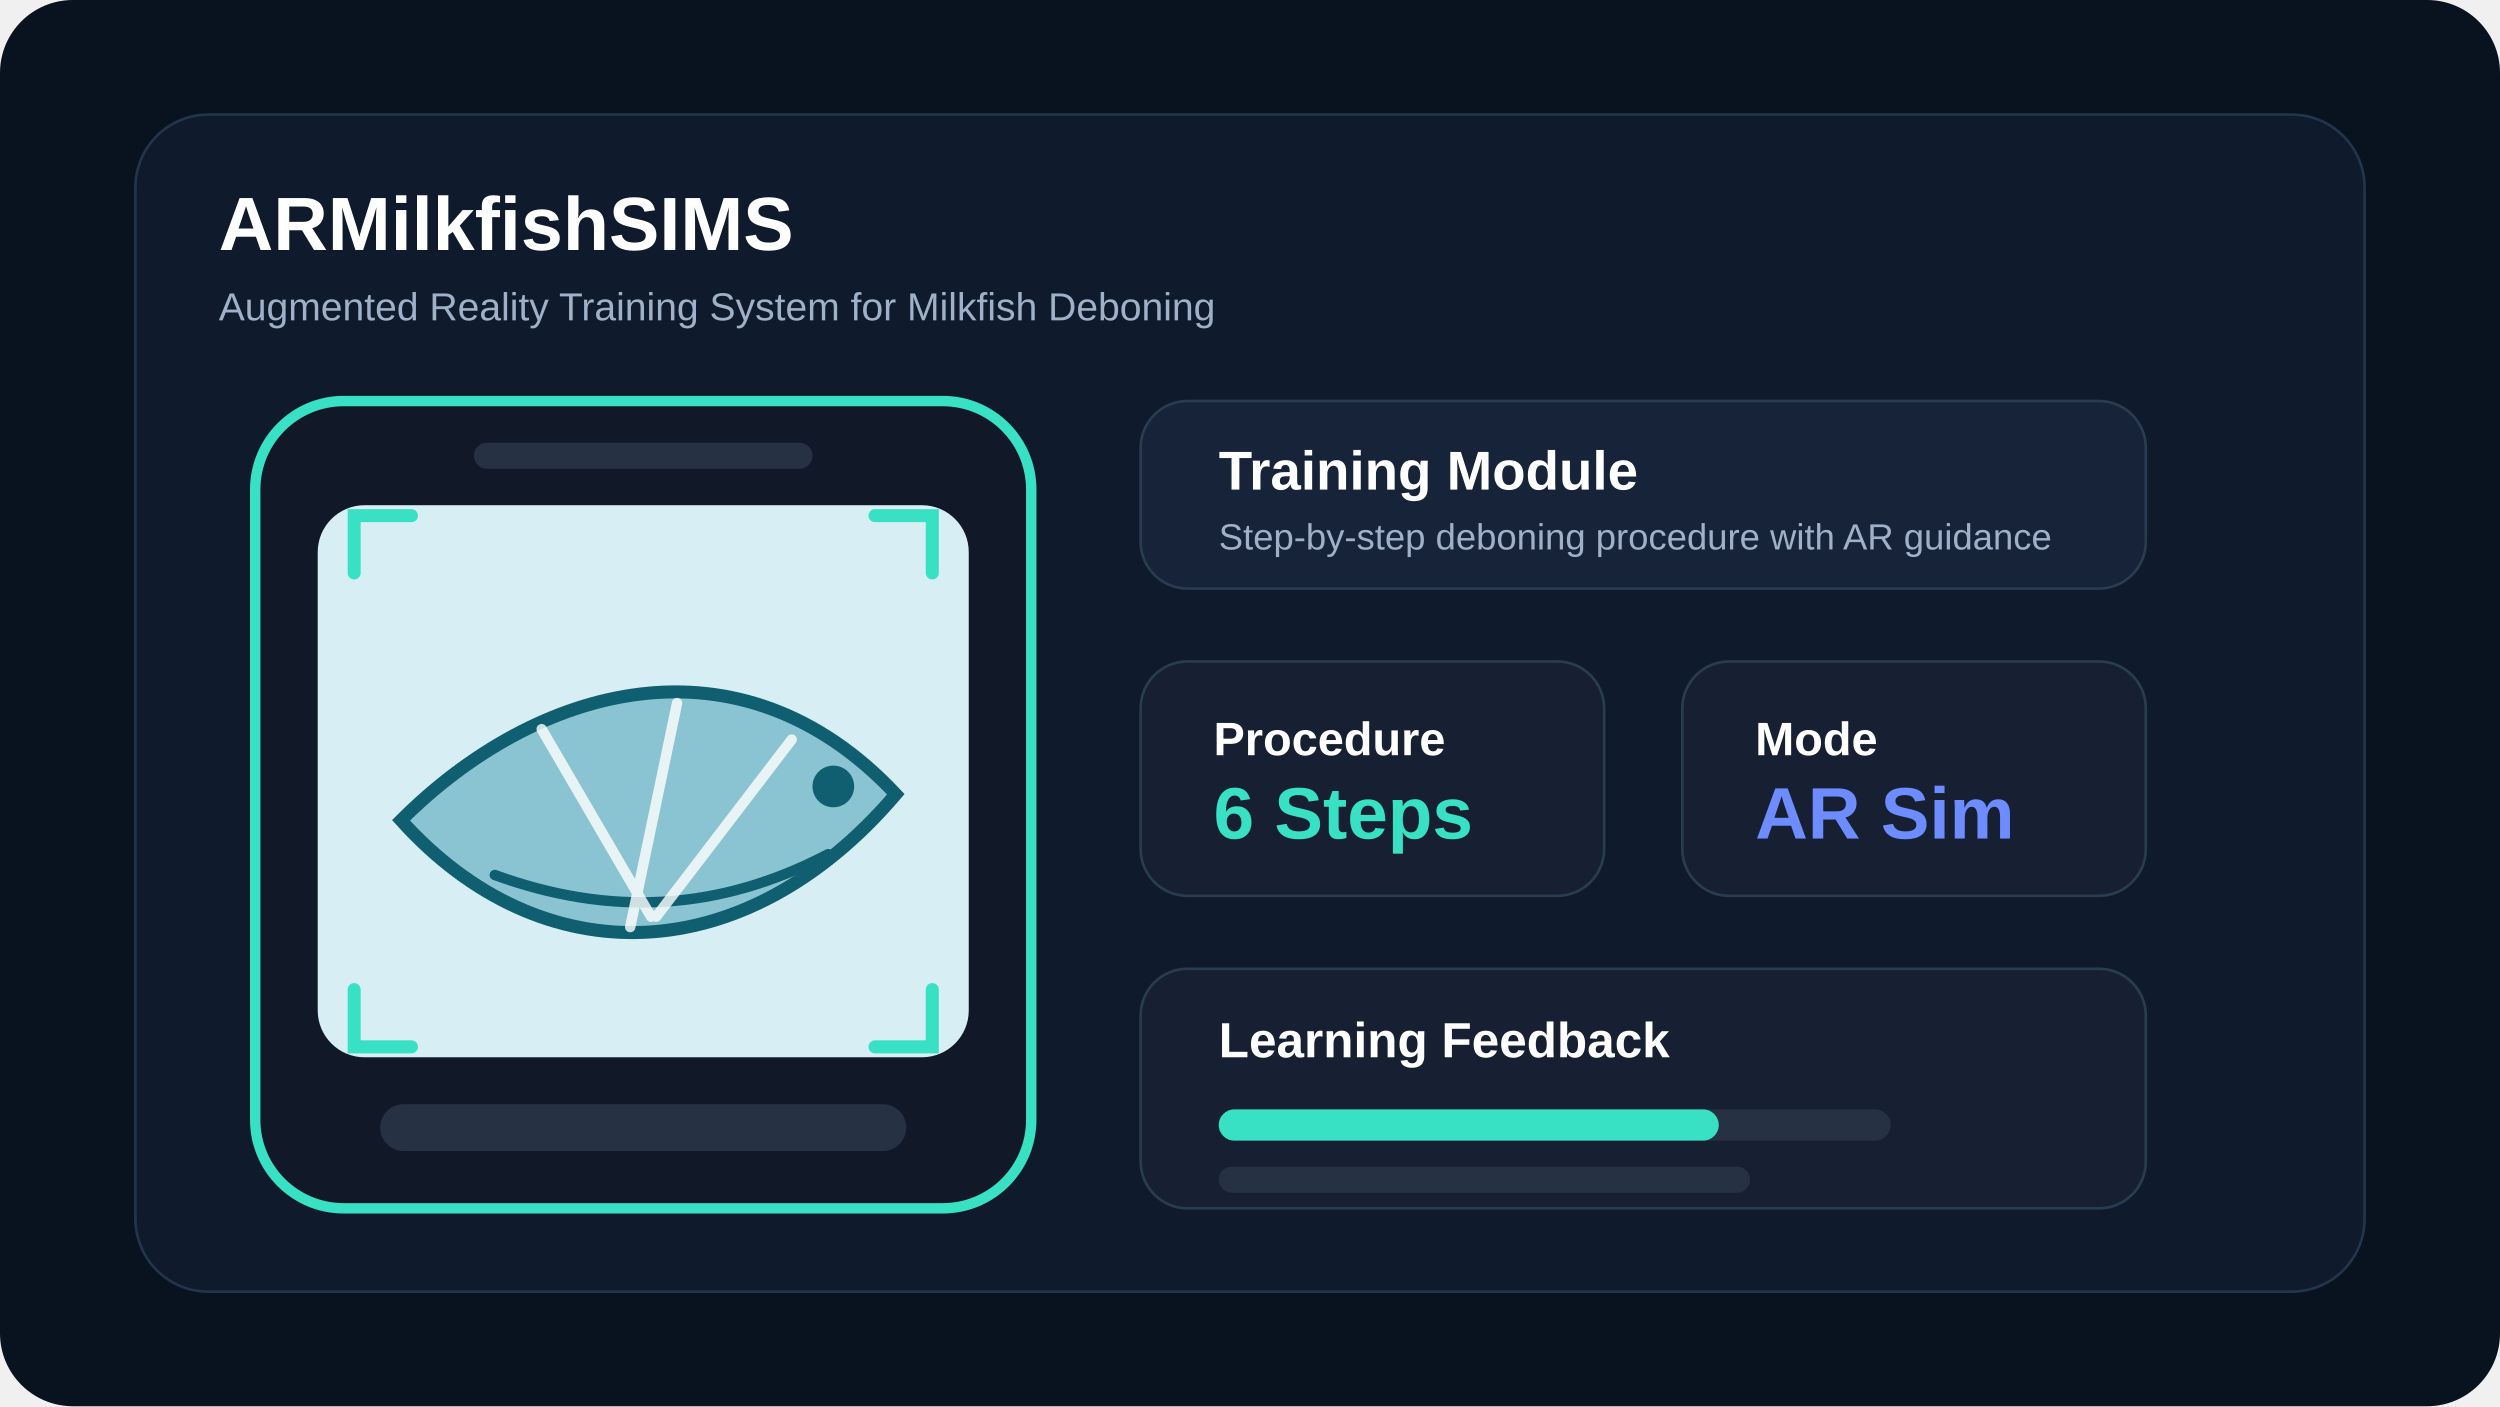
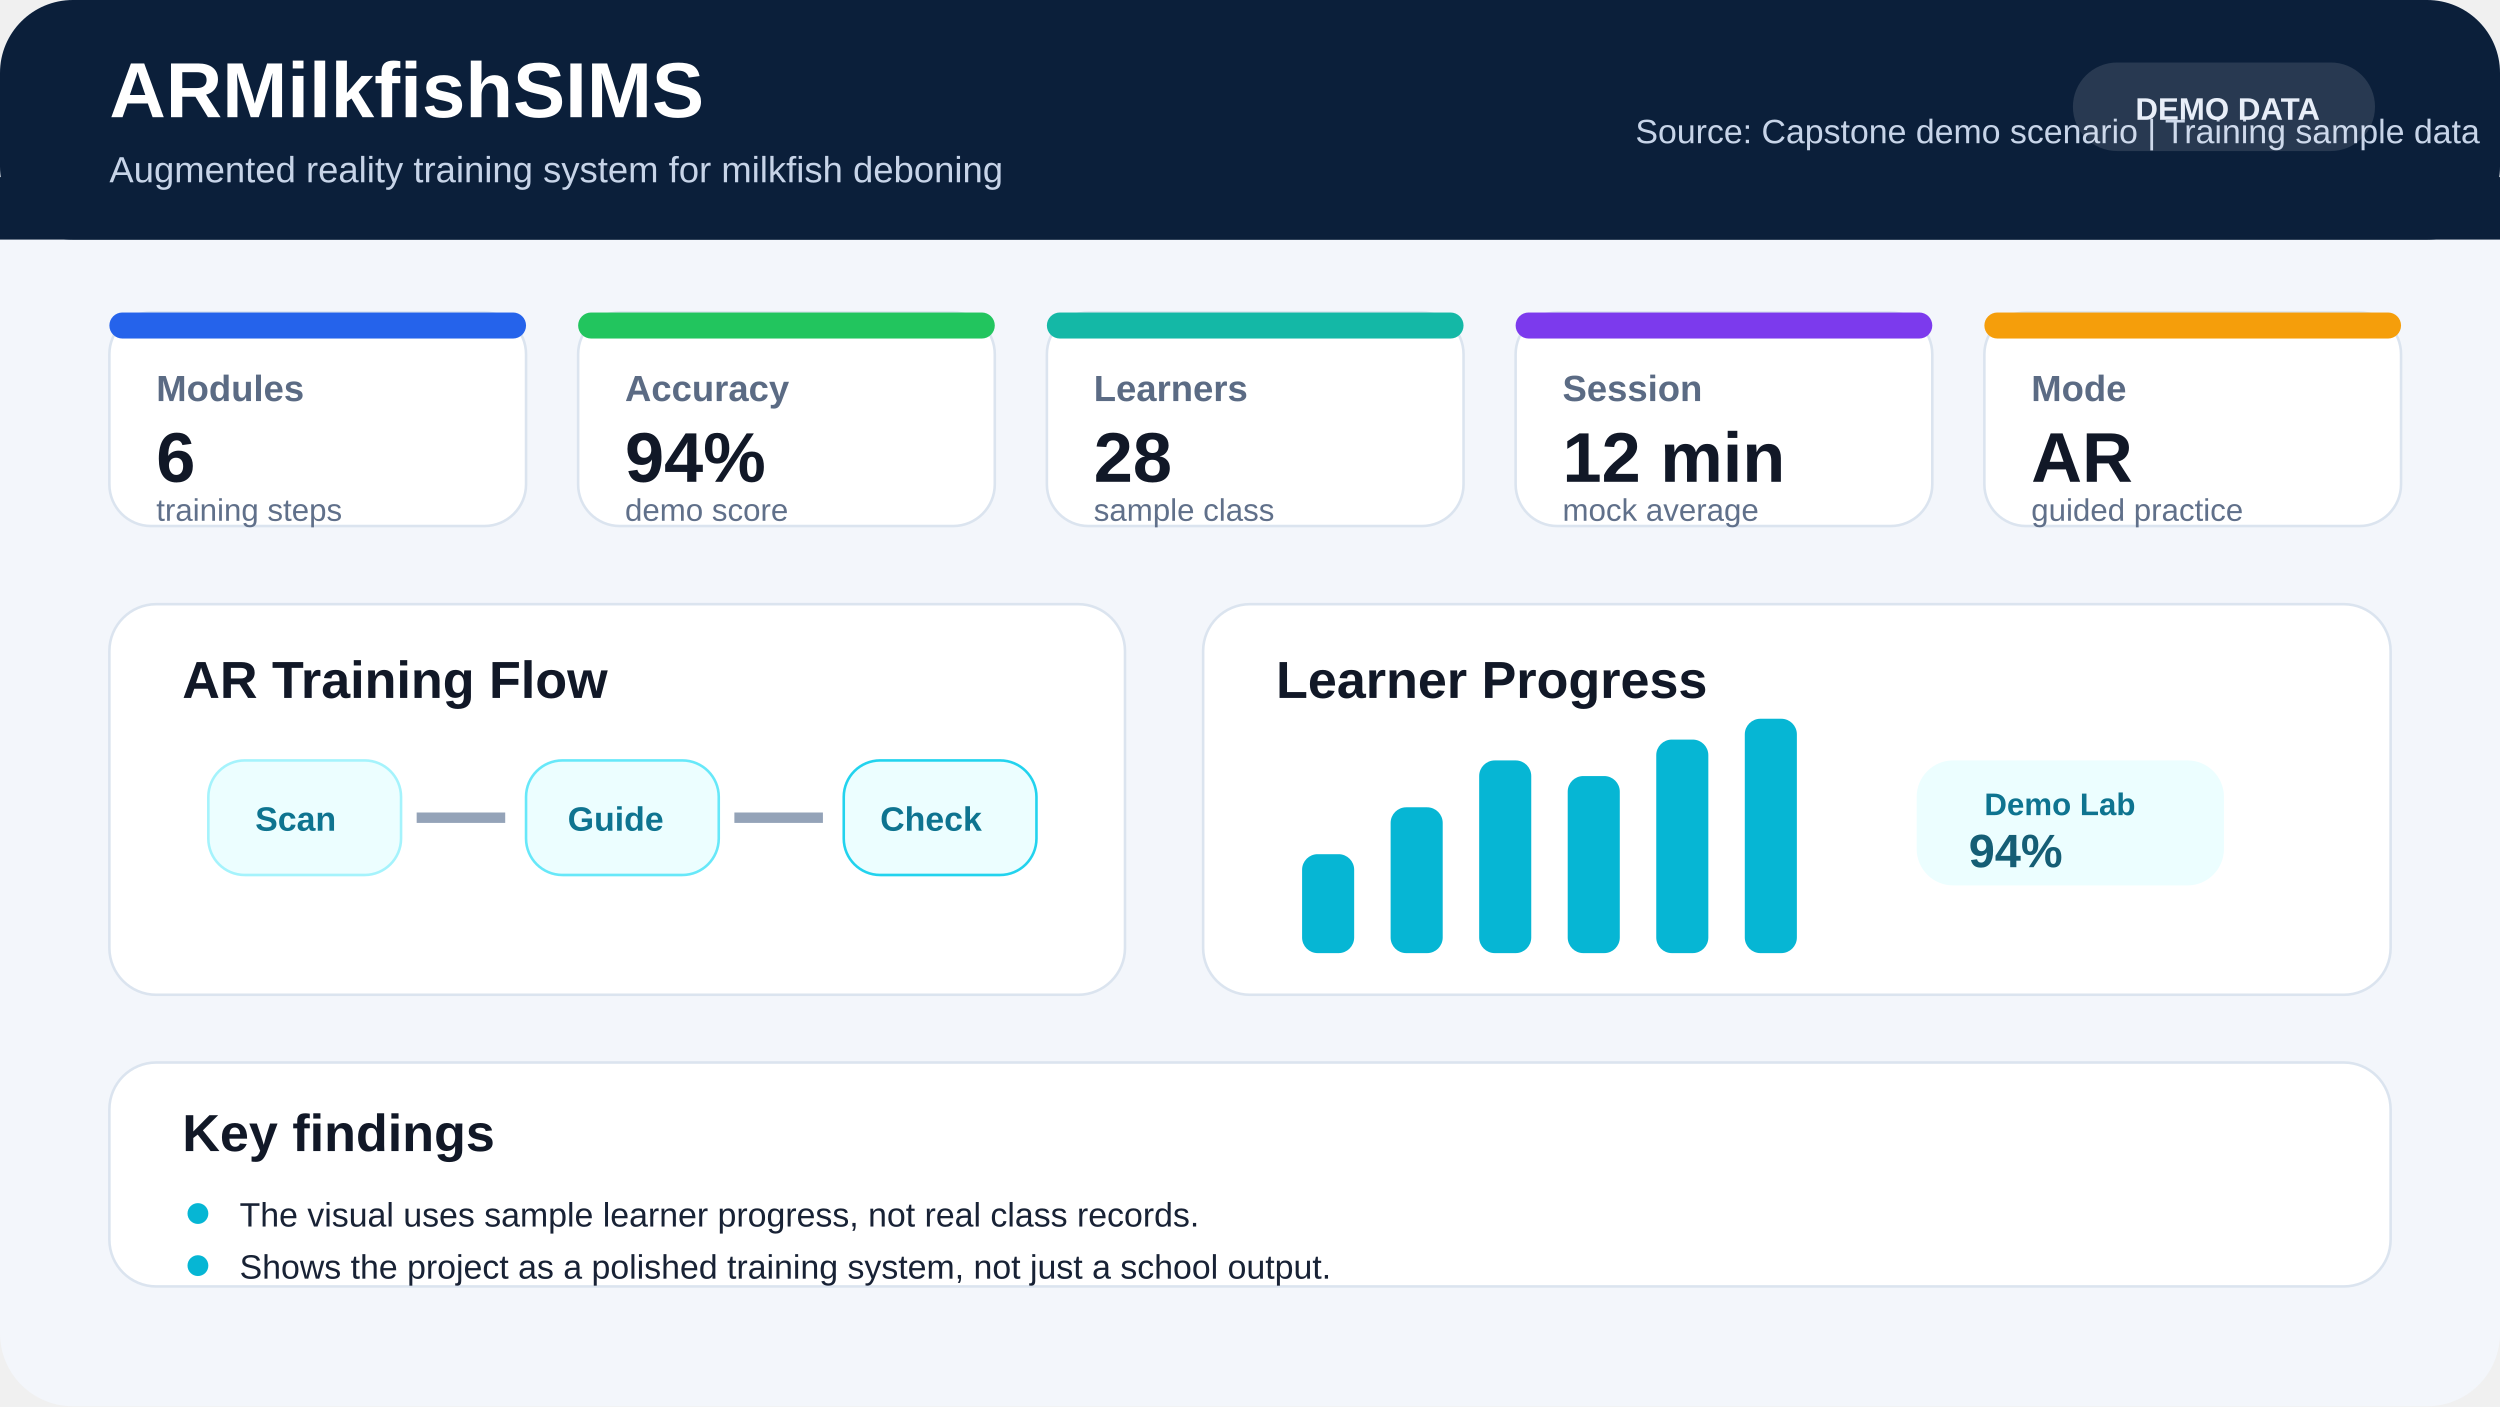
<svg xmlns="http://www.w3.org/2000/svg" viewBox="0 0 960 540" role="img" aria-labelledby="title desc">
-   <rect width="960" height="540" rx="28" fill="#08131f" />
-   <rect x="52" y="44" width="856" height="452" rx="28" fill="#0f1b2c" stroke="#22354c" />
-   <text x="84" y="96" fill="#ffffff" font-family="Arial, sans-serif" font-size="29" font-weight="800">ARMilkfishSIMS</text>
-   <text x="84" y="123" fill="#9fb0c8" font-family="Arial, sans-serif" font-size="15">Augmented Reality Training System for Milkfish Deboning</text>
-   <rect x="98" y="154" width="298" height="310" rx="34" fill="#111827" stroke="#38e1c4" stroke-width="4" />
-   <rect x="122" y="194" width="250" height="212" rx="18" fill="#d8eef5" />
-   <path d="M154 315c52-52 130-74 190-10-58 68-136 70-190 10Z" fill="#8ac4d3" stroke="#0f5f70" stroke-width="5" />
-   <circle cx="320" cy="302" r="8" fill="#0f5f70" />
-   <path d="M190 336c44 16 86 14 128-8" stroke="#0f5f70" stroke-width="4" fill="none" stroke-linecap="round" />
-   <path d="M208 280l42 72M260 270l-18 86M304 284l-52 68" stroke="#ffffff" stroke-width="4" stroke-linecap="round" opacity=".8" />
-   <rect x="146" y="424" width="202" height="18" rx="9" fill="#263244" />
-   <rect x="182" y="170" width="130" height="10" rx="5" fill="#263244" />
-   <g fill="none" stroke="#38e1c4" stroke-width="5" stroke-linecap="round">
-     <path d="M136 220v-22h22" />
-     <path d="M358 220v-22h-22" />
-     <path d="M136 380v22h22" />
-     <path d="M358 380v22h-22" />
+   <rect width="960" height="540" rx="28" fill="#f3f6fb" />
+   <rect x="0" y="0" width="960" height="92" rx="28" fill="#0b1f3a" />
+   <rect x="0" y="68" width="960" height="24" fill="#0b1f3a" />
+   <text x="42" y="45" fill="#ffffff" font-family="Arial, sans-serif" font-size="30" font-weight="800">ARMilkfishSIMS</text>
+   <text x="42" y="70" fill="#c7d4e8" font-family="Arial, sans-serif" font-size="14">Augmented reality training system for milkfish deboning</text>
+   <text x="628" y="55" fill="#c7d4e8" font-family="Arial, sans-serif" font-size="13">Source: Capstone demo scenario | Training sample data</text>
+   <rect x="796" y="24" width="116" height="34" rx="17" fill="#ffffff" opacity="0.12" />
+   <text x="820" y="46" fill="#e8eef8" font-family="Arial, sans-serif" font-size="12" font-weight="700">DEMO DATA</text>
+   <g>
+     <rect x="42" y="120" width="160" height="82" rx="16" fill="#ffffff" stroke="#dbe4ef" />
+     <rect x="42" y="120" width="160" height="10" rx="5" fill="#2563eb" />
+     <text x="60" y="154" fill="#5b6b84" font-family="Arial, sans-serif" font-size="14" font-weight="700">Modules</text>
+     <text x="60" y="185" fill="#111827" font-family="Arial, sans-serif" font-size="27" font-weight="800">6</text>
+     <text x="60" y="200" fill="#60708a" font-family="Arial, sans-serif" font-size="12">training steps</text>
  </g>
-   <rect x="438" y="154" width="386" height="72" rx="18" fill="#162338" stroke="#2a3c52" />
-   <text x="468" y="188" fill="#ffffff" font-family="Arial, sans-serif" font-size="21" font-weight="800">Training Module</text>
-   <text x="468" y="211" fill="#9fb0c8" font-family="Arial, sans-serif" font-size="14">Step-by-step deboning procedure with AR guidance</text>
-   <rect x="438" y="254" width="178" height="90" rx="18" fill="#172033" stroke="#2a3c52" />
-   <text x="466" y="290" fill="#ffffff" font-family="Arial, sans-serif" font-size="18" font-weight="800">Procedure</text>
-   <text x="466" y="322" fill="#38e1c4" font-family="Arial, sans-serif" font-size="28" font-weight="800">6 Steps</text>
-   <rect x="646" y="254" width="178" height="90" rx="18" fill="#172033" stroke="#2a3c52" />
-   <text x="674" y="290" fill="#ffffff" font-family="Arial, sans-serif" font-size="18" font-weight="800">Mode</text>
-   <text x="674" y="322" fill="#6c8cff" font-family="Arial, sans-serif" font-size="28" font-weight="800">AR Sim</text>
-   <rect x="438" y="372" width="386" height="92" rx="18" fill="#172033" stroke="#2a3c52" />
-   <text x="468" y="406" fill="#ffffff" font-family="Arial, sans-serif" font-size="19" font-weight="800">Learning Feedback</text>
-   <rect x="468" y="426" width="258" height="12" rx="6" fill="#263244" />
-   <rect x="468" y="426" width="192" height="12" rx="6" fill="#38e1c4" />
-   <rect x="468" y="448" width="204" height="10" rx="5" fill="#263244" />
+   <g>
+     <rect x="222" y="120" width="160" height="82" rx="16" fill="#ffffff" stroke="#dbe4ef" />
+     <rect x="222" y="120" width="160" height="10" rx="5" fill="#22c55e" />
+     <text x="240" y="154" fill="#5b6b84" font-family="Arial, sans-serif" font-size="14" font-weight="700">Accuracy</text>
+     <text x="240" y="185" fill="#111827" font-family="Arial, sans-serif" font-size="27" font-weight="800">94%</text>
+     <text x="240" y="200" fill="#60708a" font-family="Arial, sans-serif" font-size="12">demo score</text>
+   </g>
+   <g>
+     <rect x="402" y="120" width="160" height="82" rx="16" fill="#ffffff" stroke="#dbe4ef" />
+     <rect x="402" y="120" width="160" height="10" rx="5" fill="#14b8a6" />
+     <text x="420" y="154" fill="#5b6b84" font-family="Arial, sans-serif" font-size="14" font-weight="700">Learners</text>
+     <text x="420" y="185" fill="#111827" font-family="Arial, sans-serif" font-size="27" font-weight="800">28</text>
+     <text x="420" y="200" fill="#60708a" font-family="Arial, sans-serif" font-size="12">sample class</text>
+   </g>
+   <g>
+     <rect x="582" y="120" width="160" height="82" rx="16" fill="#ffffff" stroke="#dbe4ef" />
+     <rect x="582" y="120" width="160" height="10" rx="5" fill="#7c3aed" />
+     <text x="600" y="154" fill="#5b6b84" font-family="Arial, sans-serif" font-size="14" font-weight="700">Session</text>
+     <text x="600" y="185" fill="#111827" font-family="Arial, sans-serif" font-size="27" font-weight="800">12 min</text>
+     <text x="600" y="200" fill="#60708a" font-family="Arial, sans-serif" font-size="12">mock average</text>
+   </g>
+   <g>
+     <rect x="762" y="120" width="160" height="82" rx="16" fill="#ffffff" stroke="#dbe4ef" />
+     <rect x="762" y="120" width="160" height="10" rx="5" fill="#f59e0b" />
+     <text x="780" y="154" fill="#5b6b84" font-family="Arial, sans-serif" font-size="14" font-weight="700">Mode</text>
+     <text x="780" y="185" fill="#111827" font-family="Arial, sans-serif" font-size="27" font-weight="800">AR</text>
+     <text x="780" y="200" fill="#60708a" font-family="Arial, sans-serif" font-size="12">guided practice</text>
+   </g>
+   <rect x="42" y="232" width="390" height="150" rx="18" fill="#ffffff" stroke="#dbe4ef" />
+   <text x="70" y="268" fill="#111827" font-family="Arial, sans-serif" font-size="20" font-weight="800">AR Training Flow</text>
+   <rect x="80" y="292" width="74" height="44" rx="14" fill="#ecfeff" stroke="#a5f3fc" />
+   <text x="98" y="319" fill="#0e7490" font-family="Arial" font-size="13" font-weight="700">Scan</text>
+   <path d="M160 314h34" stroke="#94a3b8" stroke-width="4" />
+   <rect x="202" y="292" width="74" height="44" rx="14" fill="#ecfeff" stroke="#67e8f9" />
+   <text x="218" y="319" fill="#0e7490" font-family="Arial" font-size="13" font-weight="700">Guide</text>
+   <path d="M282 314h34" stroke="#94a3b8" stroke-width="4" />
+   <rect x="324" y="292" width="74" height="44" rx="14" fill="#ecfeff" stroke="#22d3ee" />
+   <text x="338" y="319" fill="#0e7490" font-family="Arial" font-size="13" font-weight="700">Check</text>
+   <rect x="462" y="232" width="456" height="150" rx="18" fill="#ffffff" stroke="#dbe4ef" />
+   <text x="490" y="268" fill="#111827" font-family="Arial, sans-serif" font-size="20" font-weight="800">Learner Progress</text>
+   <rect x="500" y="328" width="20" height="38" rx="6" fill="#06b6d4" />
+   <rect x="534" y="310" width="20" height="56" rx="6" fill="#06b6d4" />
+   <rect x="568" y="292" width="20" height="74" rx="6" fill="#06b6d4" />
+   <rect x="602" y="298" width="20" height="68" rx="6" fill="#06b6d4" />
+   <rect x="636" y="284" width="20" height="82" rx="6" fill="#06b6d4" />
+   <rect x="670" y="276" width="20" height="90" rx="6" fill="#06b6d4" />
+   <rect x="736" y="292" width="118" height="48" rx="14" fill="#ecfeff" />
+   <text x="762" y="313" fill="#0e7490" font-family="Arial" font-size="12" font-weight="700">Demo Lab</text>
+   <text x="756" y="333" fill="#155e75" font-family="Arial" font-size="18" font-weight="800">94%</text>
+   <rect x="42" y="408" width="876" height="86" rx="18" fill="#ffffff" stroke="#dbe4ef" />
+   <text x="70" y="442" fill="#111827" font-family="Arial, sans-serif" font-size="20" font-weight="800">Key findings</text>
+   <circle cx="76" cy="466" r="4" fill="#06b6d4" />
+   <text x="92" y="471" fill="#182235" font-family="Arial, sans-serif" font-size="13">The visual uses sample learner progress, not real class records.</text>
+   <circle cx="76" cy="486" r="4" fill="#06b6d4" />
+   <text x="92" y="491" fill="#182235" font-family="Arial, sans-serif" font-size="13">Shows the project as a polished training system, not just a school output.</text>
</svg>
